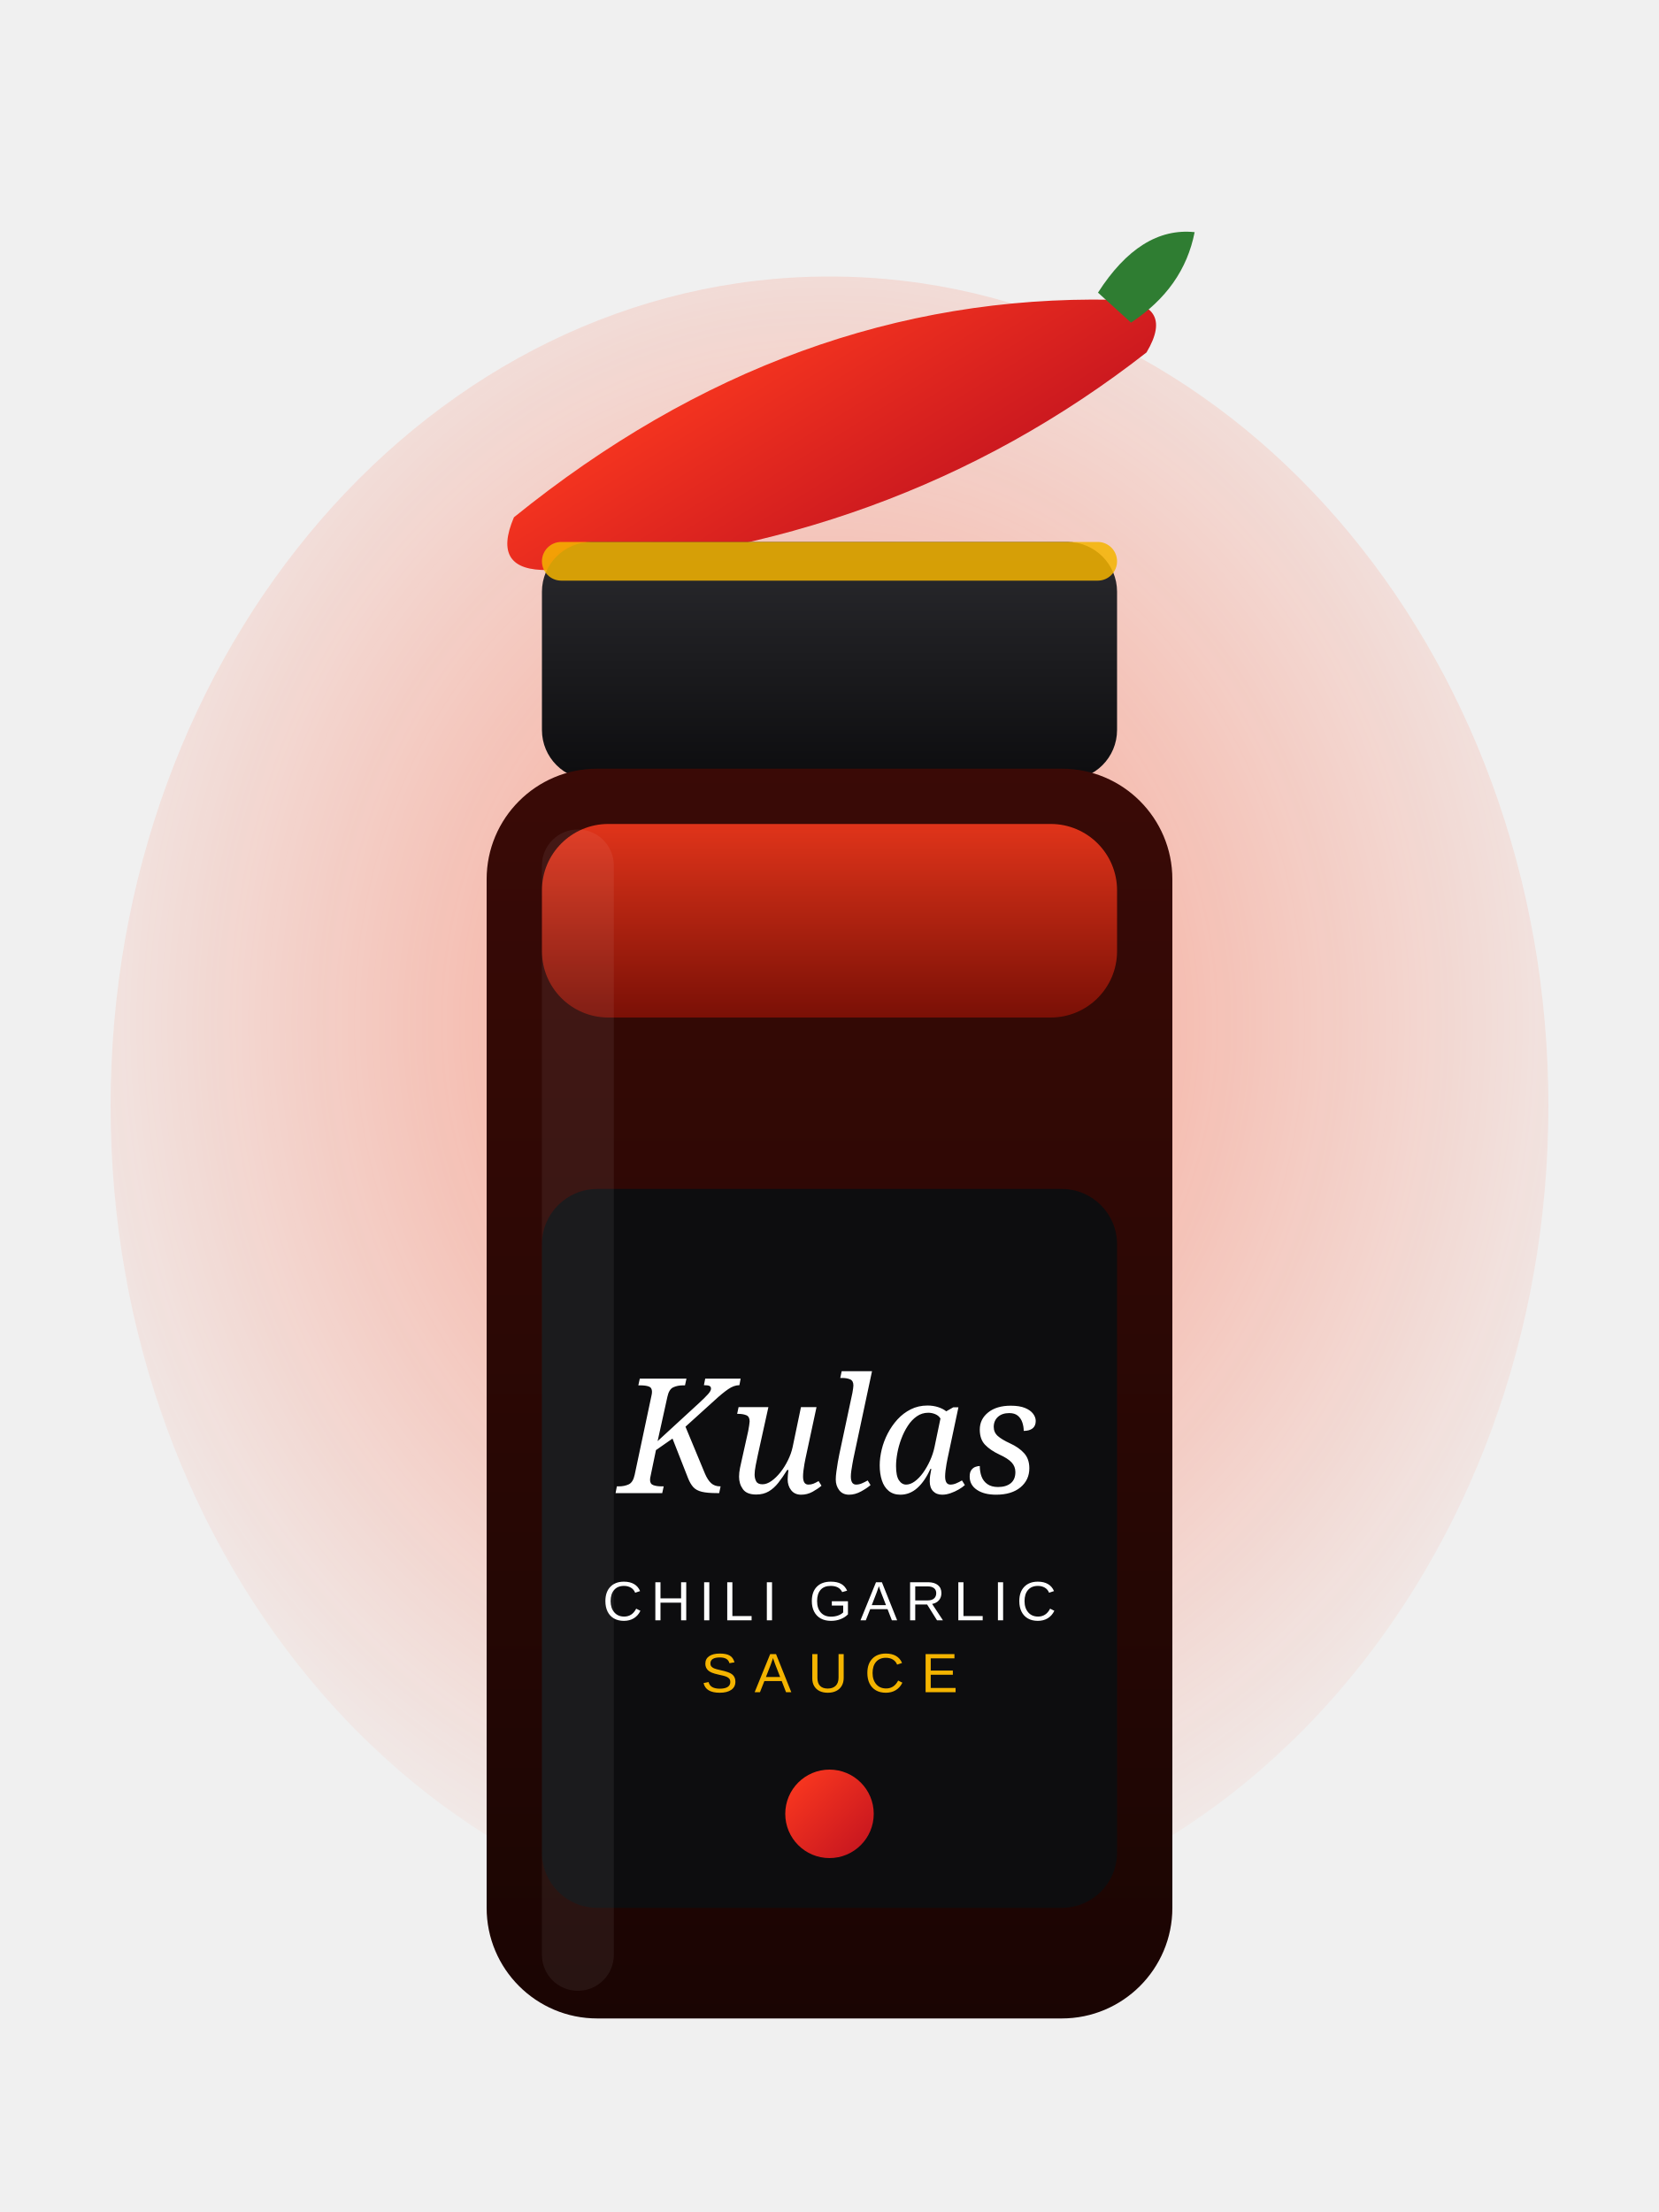
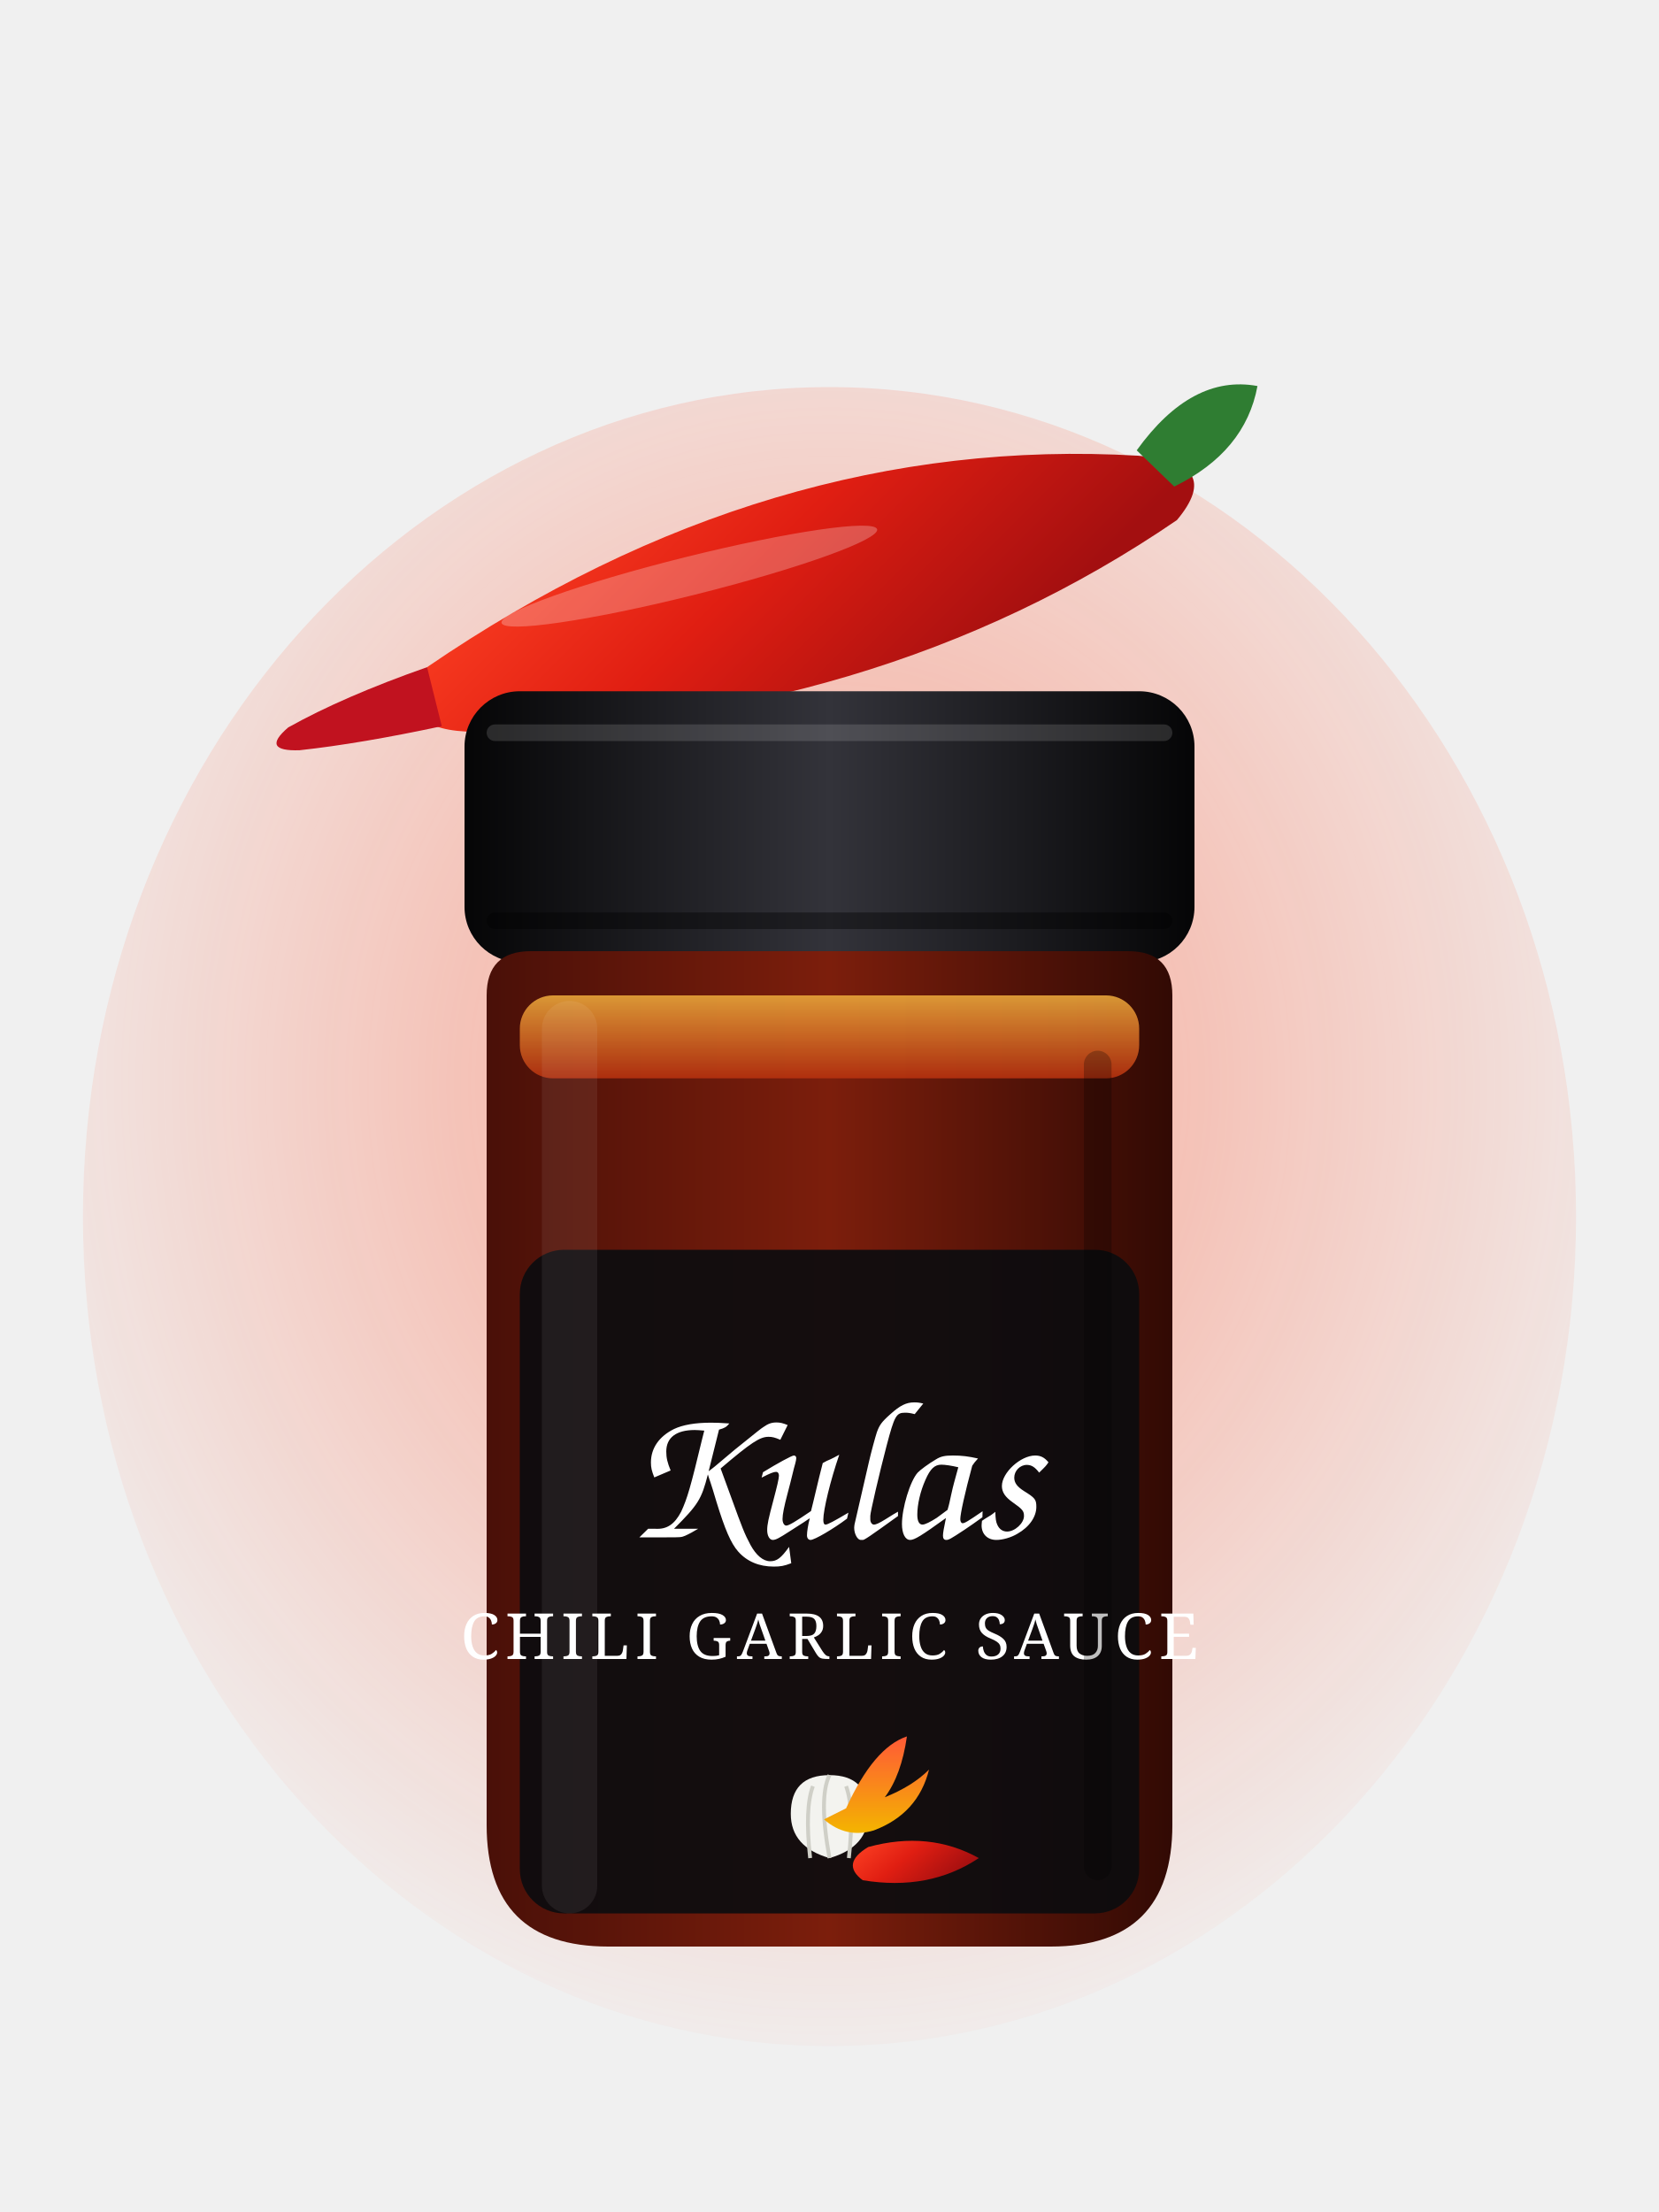
<svg xmlns="http://www.w3.org/2000/svg" viewBox="0 0 600 800" fill="none">
  <defs>
-     <linearGradient id="jar" x1="0" y1="0" x2="0" y2="1">
-       <stop offset="0" stop-color="#3a0a06" />
-       <stop offset="1" stop-color="#1a0503" />
+     <linearGradient id="glass" x1="0" y1="0" x2="1" y2="0">
+       <stop offset="0" stop-color="#4a1008" />
+       <stop offset="0.5" stop-color="#7c1e0c" />
+       <stop offset="1" stop-color="#320a04" />
    </linearGradient>
-     <linearGradient id="sauce" x1="0" y1="0" x2="0" y2="1">
-       <stop offset="0" stop-color="#e0341a" />
-       <stop offset="1" stop-color="#7a1006" />
+     <linearGradient id="oil" x1="0" y1="0" x2="0" y2="1">
+       <stop offset="0" stop-color="#e8a53a" />
+       <stop offset="1" stop-color="#b5300f" />
    </linearGradient>
-     <linearGradient id="lid" x1="0" y1="0" x2="0" y2="1">
-       <stop offset="0" stop-color="#2a2a2e" />
-       <stop offset="1" stop-color="#0d0d0f" />
+     <linearGradient id="lid" x1="0" y1="0" x2="1" y2="0">
+       <stop offset="0" stop-color="#050506" />
+       <stop offset="0.5" stop-color="#33333a" />
+       <stop offset="1" stop-color="#050506" />
    </linearGradient>
-     <radialGradient id="glow" cx="0.5" cy="0.45" r="0.6">
-       <stop offset="0" stop-color="#ff5a36" stop-opacity="0.55" />
+     <radialGradient id="glow" cx="0.5" cy="0.42" r="0.62">
+       <stop offset="0" stop-color="#ff5a36" stop-opacity="0.5" />
      <stop offset="1" stop-color="#ff5a36" stop-opacity="0" />
    </radialGradient>
-     <linearGradient id="chili" x1="0" y1="0" x2="1" y2="1">
-       <stop offset="0" stop-color="#ff3b1f" />
-       <stop offset="1" stop-color="#c1121f" />
+     <linearGradient id="chili" x1="0" y1="0" x2="1" y2="0.4">
+       <stop offset="0" stop-color="#ff4324" />
+       <stop offset="0.5" stop-color="#e01e12" />
+       <stop offset="1" stop-color="#a30f10" />
+     </linearGradient>
+     <linearGradient id="flame" x1="0" y1="1" x2="0" y2="0">
+       <stop offset="0" stop-color="#F4B400" />
+       <stop offset="1" stop-color="#FF5A36" />
    </linearGradient>
  </defs>
-   <ellipse cx="300" cy="400" rx="260" ry="300" fill="url(#glow)" />
-   <g transform="rotate(-18 300 150)">
-     <path d="M180 150 q120 -46 230 -8 q22 8 6 22 q-110 40 -230 8 q-20 -6 -6 -22 z" fill="url(#chili)" />
-     <path d="M406 138 q22 -18 40 -10 q-10 18 -32 24 z" fill="#2f7d32" />
+   <ellipse cx="300" cy="440" rx="270" ry="300" fill="url(#glow)" />
+   <g transform="rotate(-14 300 205)">
+     <path d="M150 205 q140 -52 268 -12 q30 10 8 26 q-124 46 -268 12 q-26 -8 -8 -26 z" fill="url(#chili)" />
+     <path d="M96 214 q22 -6 54 -9 l0 22 q-30 -1 -52 -4 q-14 -3 -2 -9 z" fill="#c1121f" />
+     <path d="M418 191 q26 -22 48 -12 q-10 22 -38 28 z" fill="#2f7d32" />
+     <ellipse cx="250" cy="196" rx="70" ry="7" fill="#ffffff" opacity="0.25" />
  </g>
-   <rect x="196" y="196" width="208" height="86" rx="18" fill="url(#lid)" />
-   <rect x="196" y="196" width="208" height="14" rx="7" fill="#F4B400" opacity="0.85" />
-   <rect x="176" y="278" width="248" height="452" rx="40" fill="url(#jar)" />
-   <rect x="196" y="298" width="208" height="70" rx="24" fill="url(#sauce)" />
-   <rect x="196" y="430" width="208" height="260" rx="20" fill="#0d0d0f" />
-   <text x="300" y="540" text-anchor="middle" font-family="Georgia, serif" font-size="58" fill="#ffffff" font-style="italic">Kulas</text>
-   <text x="300" y="586" text-anchor="middle" font-family="Arial, sans-serif" font-size="20" letter-spacing="3" fill="#ffffff">CHILI GARLIC</text>
-   <text x="300" y="612" text-anchor="middle" font-family="Arial, sans-serif" font-size="20" letter-spacing="6" fill="#F4B400">SAUCE</text>
-   <circle cx="300" cy="656" r="16" fill="url(#chili)" />
-   <rect x="196" y="300" width="26" height="420" rx="13" fill="#ffffff" opacity="0.06" />
+   <rect x="168" y="250" width="264" height="98" rx="20" fill="url(#lid)" />
+   <rect x="176" y="262" width="248" height="6" rx="3" fill="#ffffff" opacity="0.14" />
+   <rect x="176" y="330" width="248" height="6" rx="3" fill="#000000" opacity="0.4" />
+   <path d="M176 360            q0 -16 16 -16 l216 0 q16 0 16 16            l0 300 q0 44 -44 44 l-160 0 q-44 0 -44 -44 z" fill="url(#glass)" />
+   <rect x="188" y="360" width="224" height="30" rx="12" fill="url(#oil)" opacity="0.9" />
+   <rect x="188" y="452" width="224" height="240" rx="16" fill="#0c0c0e" />
+   <rect x="188" y="452" width="224" height="240" rx="16" fill="url(#glass)" opacity="0.08" />
+   <text x="300" y="556" text-anchor="middle" font-family="'Brush Script MT','Segoe Script',cursive" font-size="72" fill="#ffffff">Kulas</text>
+   <text x="300" y="600" text-anchor="middle" font-family="Georgia, serif" font-size="23" letter-spacing="2" fill="#ffffff">CHILI GARLIC SAUCE</text>
+   <g transform="translate(300 650)">
+     <path d="M0 -8 q-14 0 -14 14 q0 12 14 16 q14 -4 14 -16 q0 -14 -14 -14 z" fill="#f3f3ef" />
+     <path d="M0 -8 q-4 8 0 30 M-6 -4 q-3 8 -1 26 M6 -4 q3 8 1 26" stroke="#cfcfc7" stroke-width="1.4" fill="none" />
+     <path d="M6 4 q10 -22 22 -26 q-2 14 -8 22 q10 -4 16 -10 q-4 16 -20 22 q-10 3 -18 -4 z" fill="url(#flame)" />
+     <path d="M14 18 q22 -6 40 4 q-18 12 -42 8 q-8 -6 2 -12 z" fill="url(#chili)" />
+   </g>
+   <rect x="196" y="362" width="20" height="330" rx="10" fill="#ffffff" opacity="0.07" />
+   <rect x="392" y="380" width="10" height="300" rx="5" fill="#000000" opacity="0.25" />
</svg>
